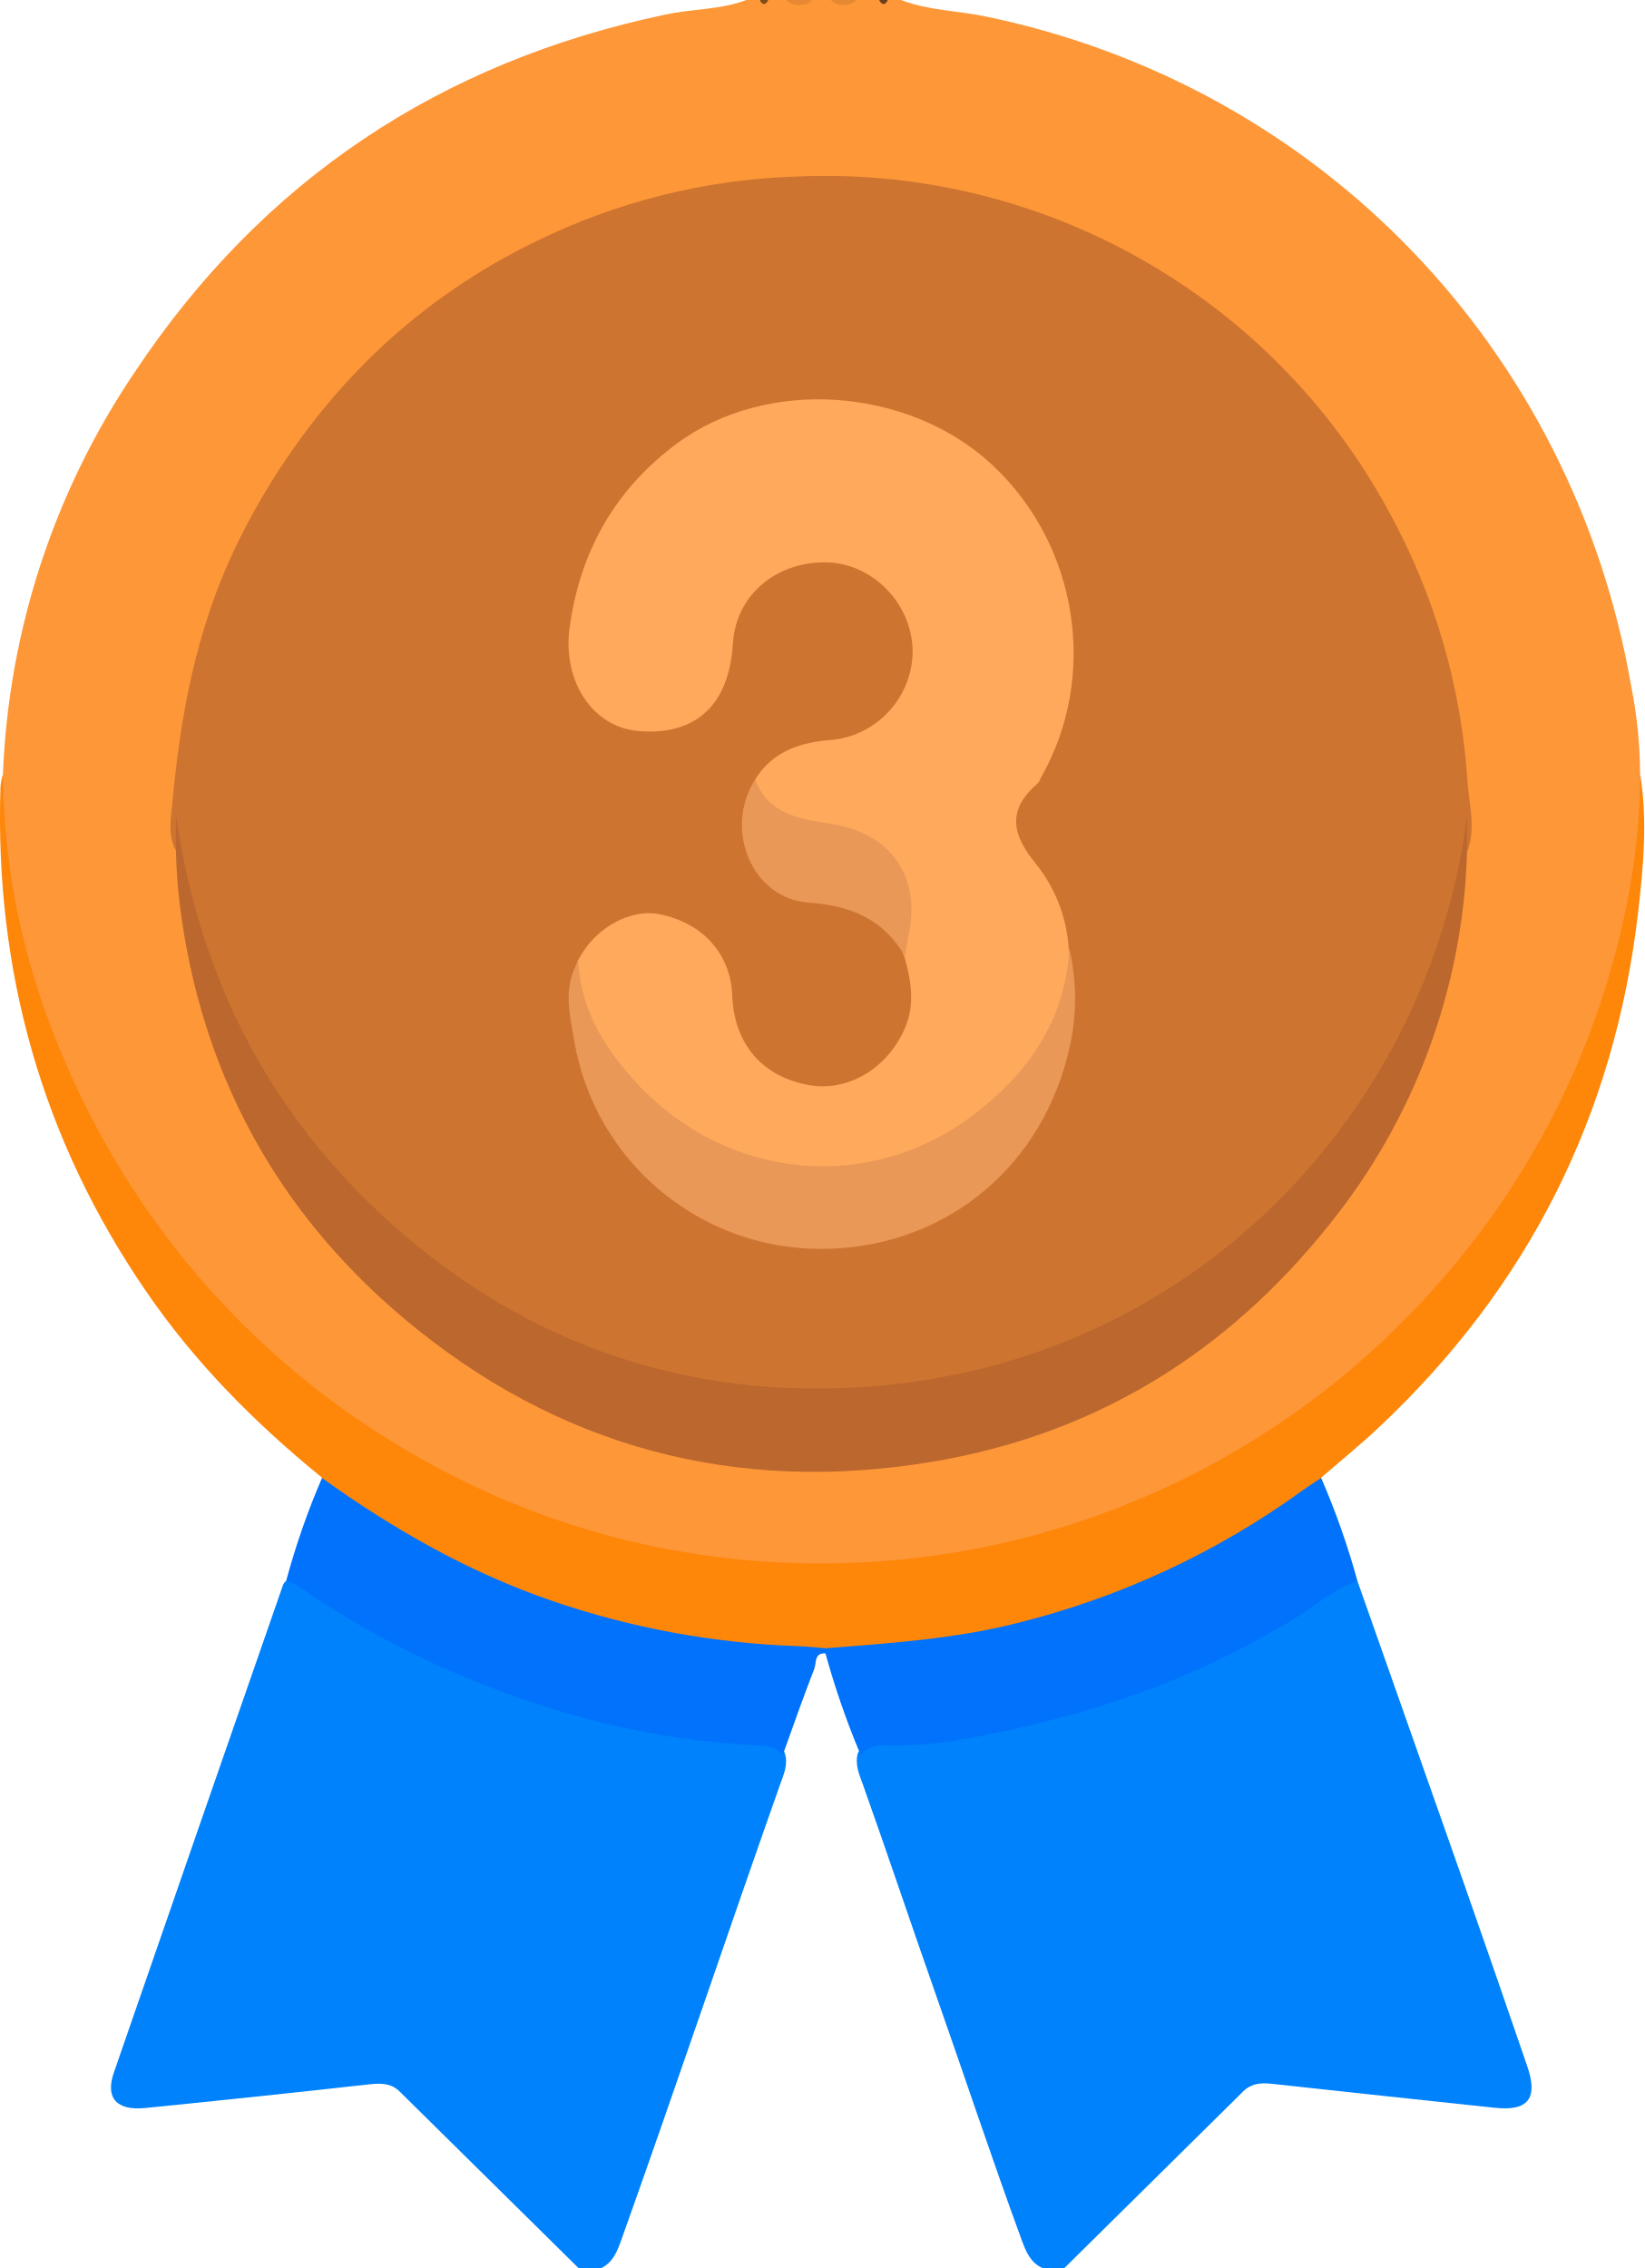
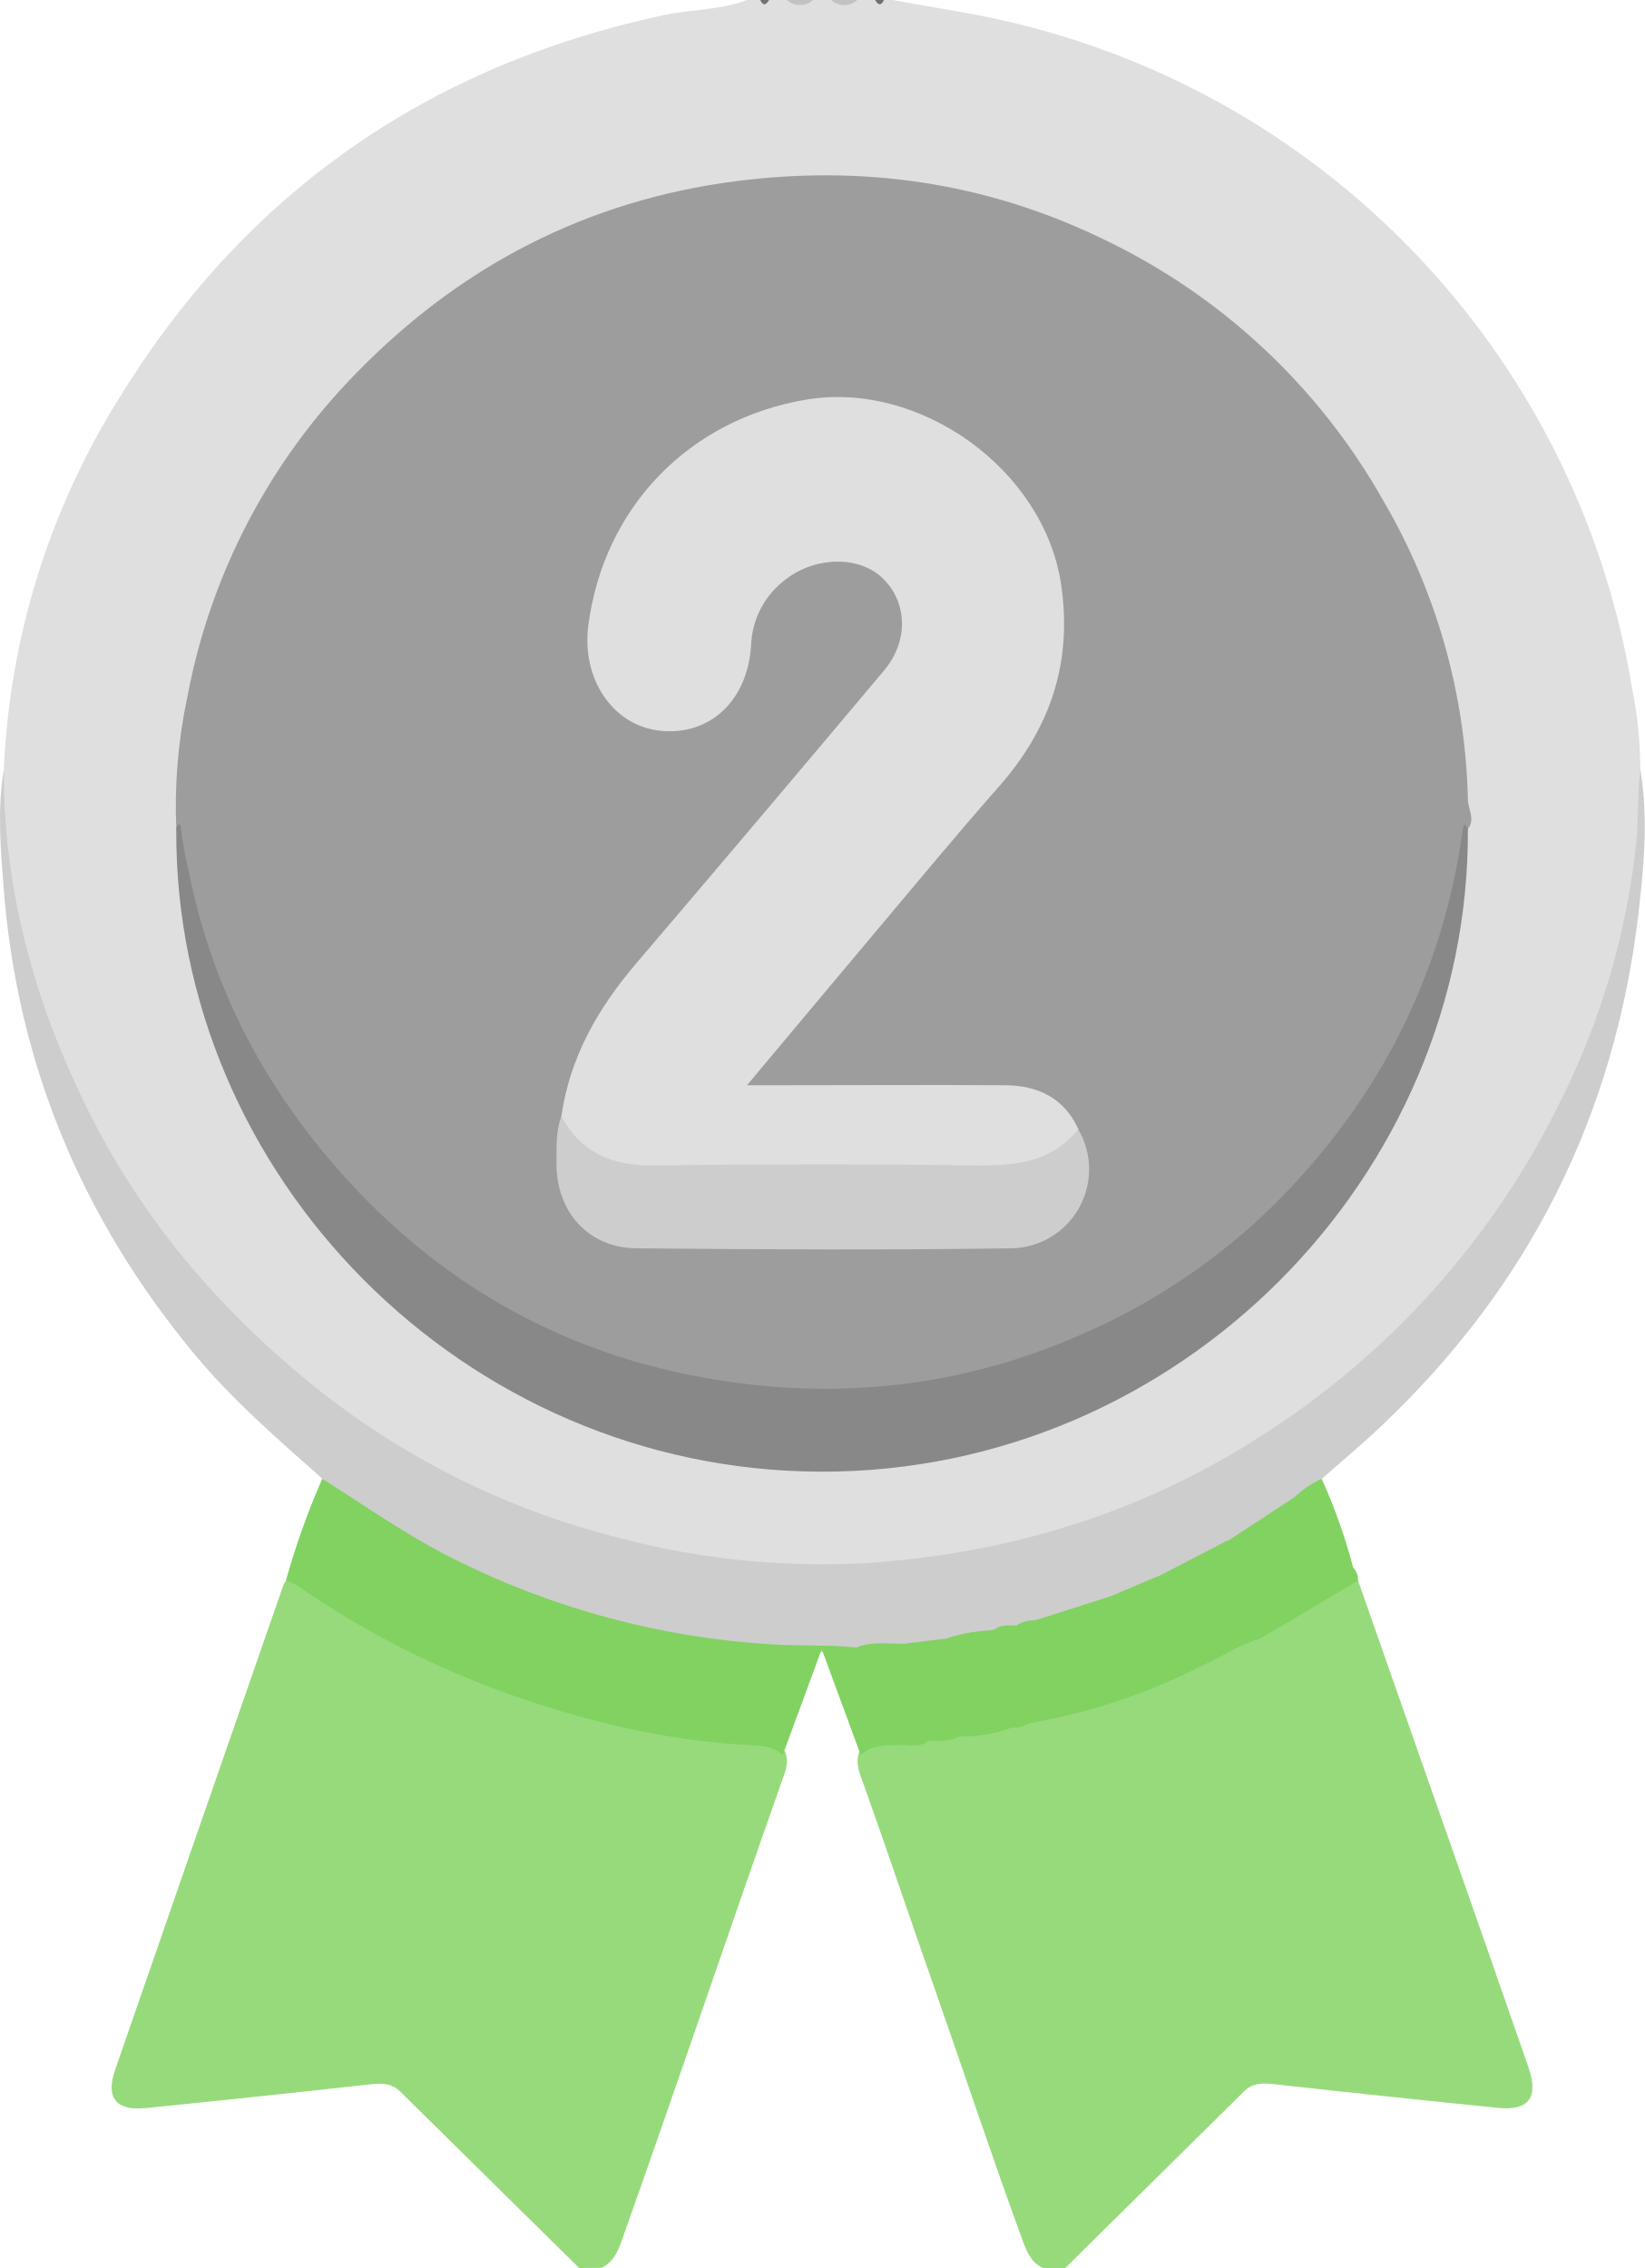
- <svg xmlns="http://www.w3.org/2000/svg" viewBox="0 0 278.24 383.86">
+ <svg xmlns="http://www.w3.org/2000/svg" viewBox="0 0 278.33 383.86">
  <defs>
-     <style>.cls-1{fill:#fe9738;}.cls-2{fill:#0082fc;}.cls-3{fill:#e68932;}.cls-4{fill:#804c1c;}.cls-5{fill:#6c4018;}.cls-6{fill:#fe8609;}.cls-7{fill:#0072fb;}.cls-8{fill:#cd7430;}.cls-9{fill:#bb672e;}.cls-10{fill:#fea95c;}.cls-11{fill:#e99857;}</style>
+     <style>.cls-1{fill:#dfdfdf;}.cls-2{fill:#97da7c;}.cls-3{fill:#c2c2c2;}.cls-4{fill:#717171;}.cls-5{fill:#707070;}.cls-6{fill:#cdcdcd;}.cls-7{fill:#81d261;}.cls-8{fill:#9d9d9d;}.cls-9{fill:#888;}</style>
  </defs>
  <g id="Layer_2" data-name="Layer 2">
    <g id="Layer_1-2" data-name="Layer 1">
-       <path class="cls-1" d="M152.49,0c4.62,1.79,9.6,1.8,14.38,2.8C223.32,14.52,266.17,59,276.05,116.19a78,78,0,0,1,1.5,14.85c1,11.61-.88,22.89-4.26,33.91-12.12,39.46-36.82,68.36-73.58,86.8A130.54,130.54,0,0,1,151.32,265c-39.13,3.21-73.77-7.93-103.5-33.35A135.9,135.9,0,0,1,2.05,154,76.58,76.58,0,0,1,.5,131,130.6,130.6,0,0,1,22.79,63C44.36,30.53,74.48,10.48,112.6,2.47c4.55-1,9.3-.79,13.71-2.47h2.25a1,1,0,0,0,1.49,0h3a5.74,5.74,0,0,0,4.49,0h3A5.74,5.74,0,0,0,145,0h3.74a1,1,0,0,0,1.5,0Z" />
-       <path class="cls-2" d="M97.89,383.86,67.64,354c-1.49-1.47-3.23-1.43-5.2-1.22q-18.91,2.11-37.85,4c-4.88.49-6.81-1.71-5.32-6q14.28-41.3,28.64-82.57a2.13,2.13,0,0,1,.43-.58c1.66-1,2.87.18,4.06,1,21,14.27,44.23,22.37,69.3,25.54,2.11.27,4.21.2,6.32.32,1.88.11,3.76.27,4.8,2.23.6,2-.24,3.7-.86,5.45-9.06,25.66-17.72,51.48-26.88,77.11-.69,1.93-1.45,3.73-3.45,4.65Z" />
-       <path class="cls-2" d="M229.71,267.58q8.86,25.16,17.72,50.32,5.56,15.87,11,31.75c1.89,5.46.23,7.68-5.38,7.1q-18.93-2-37.85-4.07c-1.85-.2-3.45-.06-4.82,1.29l-30.25,29.89h-3.74c-2-.92-2.75-2.72-3.46-4.64-5.11-13.93-9.76-28-14.69-42-4.1-11.64-8-23.34-12.15-35-.62-1.74-1.45-3.48-.94-5.44.95-2,2.83-2.25,4.72-2.36C177.27,292.83,202.2,284.05,225,269,226.41,268.08,227.7,266.54,229.71,267.58Z" />
-       <path class="cls-3" d="M137.53,0A3.37,3.37,0,0,1,133,0Z" />
-       <path class="cls-3" d="M145,0a3.37,3.37,0,0,1-4.49,0Z" />
-       <path class="cls-4" d="M130.05,0c-.5.83-1,1-1.49,0Z" />
-       <path class="cls-5" d="M150.25,0c-.5,1-1,.85-1.5,0Z" />
-       <path class="cls-6" d="M.5,131c.13,20.72,5.62,40.14,15.08,58.34a139.13,139.13,0,0,0,54.81,57.06,135.77,135.77,0,0,0,52.66,17.32,139,139,0,0,0,120.81-47,137.13,137.13,0,0,0,32.08-67.19A108.72,108.72,0,0,0,277.55,131c1.28,7.85.55,15.72-.35,23.5q-6,51.45-43.77,87c-3.17,3-6.56,5.74-9.85,8.59-.24,1.57-1.55,2.18-2.64,3-20.35,14.61-42.94,23.42-67.85,25.82-4.36.42-8.83,1.63-13.29.4-7.34.88-14.62-.15-21.81-1.22a138.21,138.21,0,0,1-60.87-25c-1.09-.78-2.41-1.39-2.63-3-11.34-9.23-21.57-19.51-29.85-31.65C7.08,192.78-.91,164.28.08,133.2A13.62,13.62,0,0,1,.5,131Z" />
-       <path class="cls-7" d="M54.49,250.15c12.05,8.66,24.81,15.94,38.9,20.79A143,143,0,0,0,135,278.61c1.61.06,3.21.24,4.82.36a.59.59,0,0,1-.08.87c-2-.16-1.57,1.66-1.94,2.61-1.89,4.83-3.59,9.73-5.35,14.61-1.18-1.64-2.92-1.6-4.69-1.69-17.13-.82-33.48-5-49.27-11.6a150.79,150.79,0,0,1-28.07-15.35,9.85,9.85,0,0,0-2-.84A127.84,127.84,0,0,1,54.49,250.15Z" />
-       <path class="cls-7" d="M139.69,279.84c0-.29.06-.58.08-.87,10.76-.86,21.52-1.55,32.06-4.19a139.63,139.63,0,0,0,48.65-22.56c1-.73,2.06-1.38,3.1-2.07a131,131,0,0,1,6.13,17.43c-3.52,1.06-6.23,3.56-9.23,5.46-15.31,9.7-32,15.94-49.56,19.74-6.87,1.49-13.83,2.87-20.95,2.61-1.67-.06-3.23.17-4.31,1.67A140.21,140.21,0,0,1,139.69,279.84Z" />
-       <path class="cls-8" d="M29.78,144c-1.45-2.71-.83-5.66-.58-8.41,1.34-14.53,4-28.73,10.25-42.12A117.68,117.68,0,0,1,54.73,69.22,105.56,105.56,0,0,1,90.4,41a107.68,107.68,0,0,1,44.41-11.12A108.48,108.48,0,0,1,235,86.52a109.63,109.63,0,0,1,13.34,45.77c.28,3.92,1.43,7.8,0,11.7-1.13-1.47,0-3.05-.29-4-4.72,51.09-51.27,96.08-109,96C79.55,236,34,188.65,30.1,140.22,30,141.11,30.62,142.6,29.78,144Z" />
-       <path class="cls-9" d="M29.78,144v-5.92c4,27.44,15.81,50.57,36.52,69.11s45.39,28.09,73.06,27.82c60.06-.59,102.4-45.55,108.91-96.91V144a105.19,105.19,0,0,1-23.38,63.33c-17.27,21.66-39.54,35.44-67,40.05-33.44,5.63-63.61-2.45-89.49-24.2-21.68-18.21-34.48-41.83-38-70.26A89,89,0,0,1,29.78,144Z" />
-       <path class="cls-10" d="M127.78,131.93c3-4.83,7.71-6.32,13-6.7a15.19,15.19,0,0,0,13.66-15.12c-.13-8-6.84-14.85-14.69-14.93-8.62-.08-15.23,5.69-15.72,13.72-.63,10.41-6.27,15.65-16,14.83-7.71-.66-12.88-8.38-11.64-17.49,1.76-12.82,7.56-23.23,18-31.06,15.34-11.46,39.31-9.64,53.4,3.39,14.7,13.59,18.14,35.91,8.38,53-.19.33-.28.75-.55,1-5.29,4.55-4.41,8.73-.18,13.8a25.53,25.53,0,0,1,5.41,14.1,15.8,15.8,0,0,1-1,9.46c-6.7,17.65-23,28.57-42.12,28.29-17.73-.26-34.09-12.41-40.09-29.69a8.93,8.93,0,0,1,.1-5.8c2.61-5.46,8.74-9,13.83-8,7.39,1.47,12.08,6.71,12.35,13.81.32,8.1,5,13.63,12.85,15.09,6.64,1.24,13.38-2.72,16.36-9.61,1.74-4,1.06-8-.05-12-.82-1.69-.44-3.37-.13-5.11a13.84,13.84,0,0,0-11.24-16.31c-2.2-.42-4.45-.65-6.62-1.18C130.84,138.34,127.88,135.28,127.78,131.93Z" />
-       <path class="cls-11" d="M97.86,162.67c.38,8.46,4.72,15.16,10.21,21,15.28,16.14,39.09,18.37,56.71,5,9.1-6.92,15.59-16,16.17-28.17a37.48,37.48,0,0,1-.34,18.38c-5.11,19.85-21.86,32.52-41.74,32.5a42.33,42.33,0,0,1-41.7-35.22C96.37,171.58,95.26,167,97.86,162.67Z" />
-       <path class="cls-11" d="M127.78,131.93c2.23,5.85,7.45,6.69,12.63,7.46C151,141,156.13,148.61,153.59,159a28.46,28.46,0,0,0-.39,2.94c-3.61-6.34-9.21-8.67-16.33-9.17C127.28,152.13,122.4,140.42,127.78,131.93Z" />
+       <path class="cls-1" d="M151.09,0C156.38,1,161.7,1.79,167,2.87A138.82,138.82,0,0,1,276.13,116.14a71.86,71.86,0,0,1,1.46,14.1,91.26,91.26,0,0,1-4.16,34.63c-12.16,39.59-36.93,68.54-73.82,87-15.2,7.6-31.41,11.7-48.39,13.16-26.38,2.27-51.51-2.22-74.92-14.38-36.3-18.85-60.58-48-72-87.57A89.76,89.76,0,0,1,.65,130.24,129,129,0,0,1,19.93,67.75c21.39-35,52.37-56.62,92.42-65.2,4.66-1,9.53-.8,14.05-2.55h2.25a1,1,0,0,0,1.49,0h3a5.74,5.74,0,0,0,4.49,0h3a5.74,5.74,0,0,0,4.49,0h3a1,1,0,0,0,1.5,0Z" />
+       <path class="cls-2" d="M229.83,267.55q10.75,30.65,21.49,61.28,3.7,10.57,7.37,21.17c1.7,5,0,7.28-5.13,6.76q-18.94-1.9-37.86-4c-2-.22-3.7-.26-5.19,1.22l-30.25,29.89h-3.74c-2-.91-2.75-2.72-3.45-4.63-5.11-13.91-9.76-28-14.67-42-4.09-11.62-8-23.3-12.14-34.93-.65-1.84-1.6-3.7-.87-5.78,1.58-2.17,3.94-2.09,6.24-2.21,1.8-.07,3.61.2,5.37-.41,1.75-.32,3.52-.46,5.26-.88a60.67,60.67,0,0,0,8.66-1.45c1.13-.23,2.25-.53,3.37-.78a125.08,125.08,0,0,0,28.57-9.58c3.27-1.67,6.47-3.49,9.89-4.85a107.16,107.16,0,0,0,12.76-7.58C226.77,268,228,266.56,229.83,267.55Z" />
+       <path class="cls-2" d="M98,383.86,67.73,354c-1.49-1.47-3.24-1.43-5.2-1.21q-18.91,2.1-37.86,4c-5,.51-6.82-1.74-5.21-6.4Q33.7,309.25,48,268.15a3.26,3.26,0,0,1,.41-.61c1.67-.9,2.88.2,4.08,1,21,14.21,44.15,22.33,69.16,25.52,2,.25,4,.2,6,.35s4,.24,5.28,2.21c.59,1.67,0,3.21-.58,4.73-9.18,26-18,52.2-27.25,78.19-.65,1.83-1.49,3.44-3.33,4.3Z" />
+       <path class="cls-3" d="M137.62,0a3.39,3.39,0,0,1-4.49,0Z" />
+       <path class="cls-3" d="M145.1,0a3.39,3.39,0,0,1-4.49,0Z" />
+       <path class="cls-4" d="M130.14,0c-.5.87-1,1.05-1.49,0Z" />
+       <path class="cls-5" d="M149.59,0c-.5,1.06-1,.86-1.5,0Z" />
+       <path class="cls-6" d="M.65,130.24c-.11,20.18,5.14,39.1,13.92,57C23.06,204.6,35,219.23,49.7,231.76a134.85,134.85,0,0,0,55.42,28.62,133.75,133.75,0,0,0,41.28,4.18c24.16-1.56,46.72-8.39,67.23-21.67a139.58,139.58,0,0,0,50.48-56.6,127.11,127.11,0,0,0,12.8-43.77c.4-4.11.16-8.21.68-12.28,1.35,8.09.63,16.2-.3,24.21q-6,51.59-43.84,87.19c-3.17,3-6.51,5.77-9.76,8.64-.7,2-2.8,2.45-4.15,3.74-3.49,2.83-7.56,4.76-11.26,7.28a7.45,7.45,0,0,1-.91.53c-3.79,1.86-7.59,3.73-11.33,5.7-2.43,1.24-5,2.16-7.5,3.23-4.37,1.58-8.85,2.81-13.27,4.22-1.06.33-2.11.67-3.2.91a24.47,24.47,0,0,0-3.78.64,11.5,11.5,0,0,1-1.65.34c-2.29.33-4.52.95-6.78,1.41a31.58,31.58,0,0,1-6.63.9c-2.64.22-5.31-.35-7.92.4a158.54,158.54,0,0,1-33.81-2.65,140.47,140.47,0,0,1-54.2-23.75c-1.1-.78-2.41-1.38-2.74-2.9C47,243.59,39.39,237,32.92,229.22c-19-22.92-30-49.11-32.3-78.87C.1,143.65-.48,136.94.65,130.24Z" />
+       <path class="cls-7" d="M172,275.11a5.26,5.26,0,0,1,2.95-.86c4.69-.85,10.26,1.09,13.51-4.3l7.43-3.15c5.16,1,8.44-.67,11.27-5.82a1.17,1.17,0,0,1,.58-.18c4.74-1,9.18-2.5,11.36-7.44a17,17,0,0,1,4.56-3.08A94.77,94.77,0,0,1,229,265.36c-4.09,2.23-7.54,5.47-11.72,7.53a8.36,8.36,0,0,0-4.13,4.49c-3.48,1-6.44,3.09-9.72,4.52-7.24,1.65-14.68,2.73-21,7.1-1.08.75-2.15.27-3.23.34a8.63,8.63,0,0,0-4.95,2.3,5,5,0,0,1-3,.75c-3.3-1.39-6.36-1.26-9,1.51-1.63,1-3.46.69-5.23.74-1.6,1.31-3.78-1.55-5.24.74-2.19,0-4.39,0-6.12,1.68l-6.6-17.94c-2.38,6.48-4.49,12.21-6.61,17.94-1.43-1.43-3.26-1.58-5.14-1.67-14.59-.72-28.61-4.1-42.3-9.07a151.42,151.42,0,0,1-34.64-17.93,11.13,11.13,0,0,0-2-.85,130.79,130.79,0,0,1,6.16-17.26C62,255,69.17,260.1,77.1,264a138.28,138.28,0,0,0,53.48,14.31c4.81.28,9.62.06,14.41.53a3.47,3.47,0,0,1,3.54.17c2,1.37,3.45.82,4.8-.86l6.73-.81c2.91,3,4.47-.84,6.69-1.34l1.49-.16C169.52,275.66,171.06,276.83,172,275.11Z" />
+       <path class="cls-7" d="M213.17,277.38c-.16-2.37.29-3.75,3-5a22.19,22.19,0,0,0,7.78-5.13,6.42,6.42,0,0,1,5.06-1.92,3,3,0,0,1,.81,2.19Z" />
+       <path class="cls-8" d="M29.83,140.3a89.22,89.22,0,0,1,1.9-22.47A106.23,106.23,0,0,1,60.44,63c17.57-18,38.89-29.07,64-32.32,21.49-2.78,42.13.16,61.68,9.52A107.55,107.55,0,0,1,234.1,84.76a104.73,104.73,0,0,1,14.3,50.49c0,1.68,1.31,3.37,0,5.05-1.2,7.69-2.63,15.3-5.43,22.63a114.16,114.16,0,0,1-21.28,35.8c-15.67,17.62-34.87,29.3-57.79,34.4-23.22,5.17-46,3.44-68.06-5.94a107.63,107.63,0,0,1-34.28-22.95A110.19,110.19,0,0,1,31.21,149.3C30.55,146.32,31,143.19,29.83,140.3Z" />
+       <path class="cls-9" d="M29.83,140.3a2.42,2.42,0,0,1,.1-.36c.13-.33.6-.65.63-.25A56.36,56.36,0,0,0,32,147.74c3.89,19.38,12.69,36.19,25.84,50.91,16.05,18,35.87,29.53,59.3,34.15,22.62,4.45,44.83,2.41,66.2-7.09a106.75,106.75,0,0,0,32.52-22.06c17.54-17.58,28.38-38.77,31.72-63.59a2.07,2.07,0,0,1,.27-.56l.55.8c.34,58.78-48.9,108.93-109.48,108.78S29.45,198.8,29.83,140.3Z" />
+       <path class="cls-7" d="M174.28,291.64c1-2.91,3.22-3.83,6-3.17.82.19,1.18.42,1.79-.36a8.55,8.55,0,0,1,6.78-3.36c3.68,0,6.37-2.68,9.92-3.08a13.91,13.91,0,0,1,4.66.23A101.69,101.69,0,0,1,174.28,291.64Z" />
+       <path class="cls-7" d="M162.31,293.9c-.11-1.91.77-3.52,2.66-2.88,2.09.71,5.19-3.2,6.31,1.37A24.28,24.28,0,0,1,162.31,293.9Z" />
+       <path class="cls-7" d="M151.84,295.38c.43-2,1.18-3,3.2-1.32.49.42,1.35.4,2,.58C155.49,296.05,153.58,295.11,151.84,295.38Z" />
+       <path class="cls-7" d="M207.19,261c.56,4.86-3.61,5.31-6.49,6.85-1.72.93-3.59,1.18-4.78-1Z" />
+       <path class="cls-7" d="M188.49,270c-.67,3.07-4.16,5.69-7.23,5.05-1.65-.34-2.91-1.07-4.44.55-.87.92-1.7-.13-1.84-1.3Z" />
+       <path class="cls-7" d="M219.13,253.36c1.84,3.53-1.85,3.79-3.28,5.06-2.18,1.93-4.72,3.91-8.08,2.38Z" />
+       <path class="cls-7" d="M153.33,278.17c-.76,3.17-2.59,4.09-4.73,2.06a4.76,4.76,0,0,0-3.6-1.37C147.69,277.65,150.55,278.34,153.33,278.17Z" />
+       <path class="cls-7" d="M166.75,276a19.49,19.49,0,0,0-1.57,1.94c-1.5,2.65-3.59,2.35-5.12-.6A26.84,26.84,0,0,1,166.75,276Z" />
+       <path class="cls-7" d="M172,275.11c-.66,3.25-2.13,2.48-3.79.75C169.35,274.85,170.73,275.18,172,275.11Z" />
+       <path class="cls-1" d="M95,188.93c1.43-10,6.18-18.26,12.61-25.81q21.09-24.74,42-49.65c4.07-4.83,4-11.26,0-15.36-3.79-4-11.34-4.08-16.5-.16a14.52,14.52,0,0,0-6,11.16c-.53,9.5-7.07,15.58-15.64,14.54-7.93-1-13.08-8.9-11.91-17.8,2.6-20,17.08-34.92,36.91-38.22,19.22-3.2,40.1,11.78,43.08,31.15,2,13.35-1.81,24.49-10.56,34.41-7.25,8.22-14.22,16.69-21.28,25.07s-13.87,16.56-21.3,25.42h5.27c12.84,0,25.68-.09,38.51,0,5.43.05,9.9,2.15,12.3,7.44-2.27,5.06-6.5,7-11.69,7.09-8.09.16-16.17.05-24.26.05-12.32,0-24.63,0-37,0a18.56,18.56,0,0,1-8.34-1.66C98,195.05,95.55,192.78,95,188.93Z" />
+       <path class="cls-6" d="M95,188.93c3.38,6.29,8.73,8.41,15.7,8.32,18-.23,36-.26,54,0,6.83.1,13.1-.39,17.78-6.1a13.38,13.38,0,0,1-11.36,20.13c-21.13.3-42.27.2-63.41,0-8.09-.07-13.53-6.11-13.54-14.29C94.22,194.32,94,191.56,95,188.93Z" />
    </g>
  </g>
</svg>
